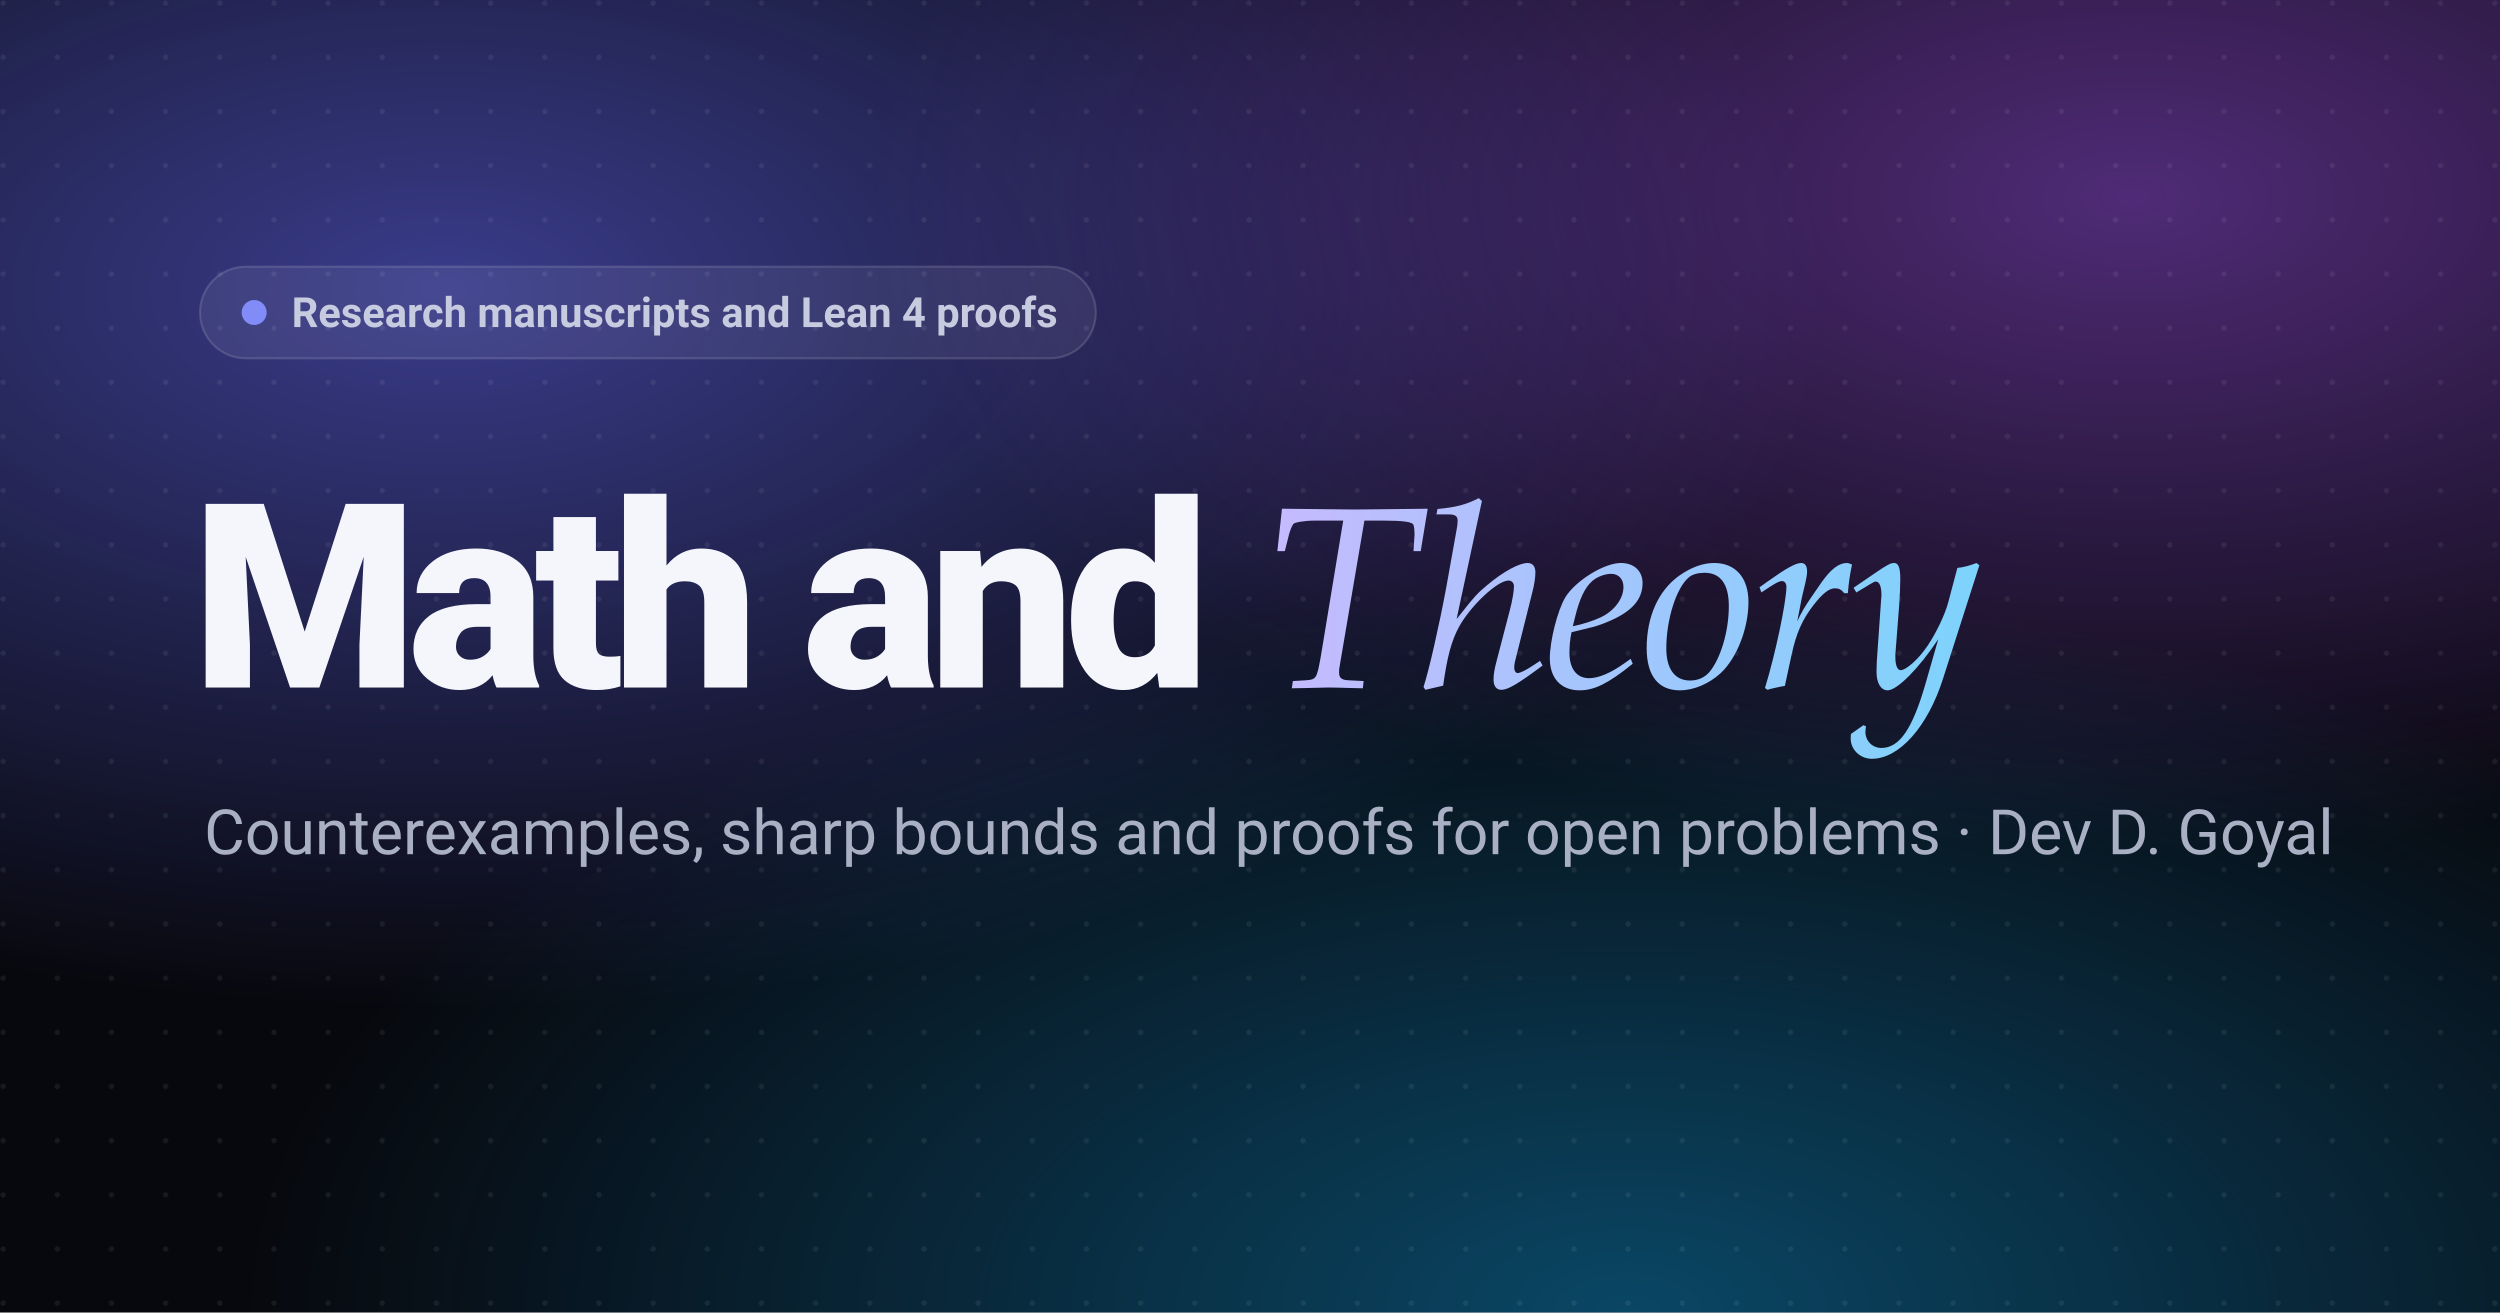
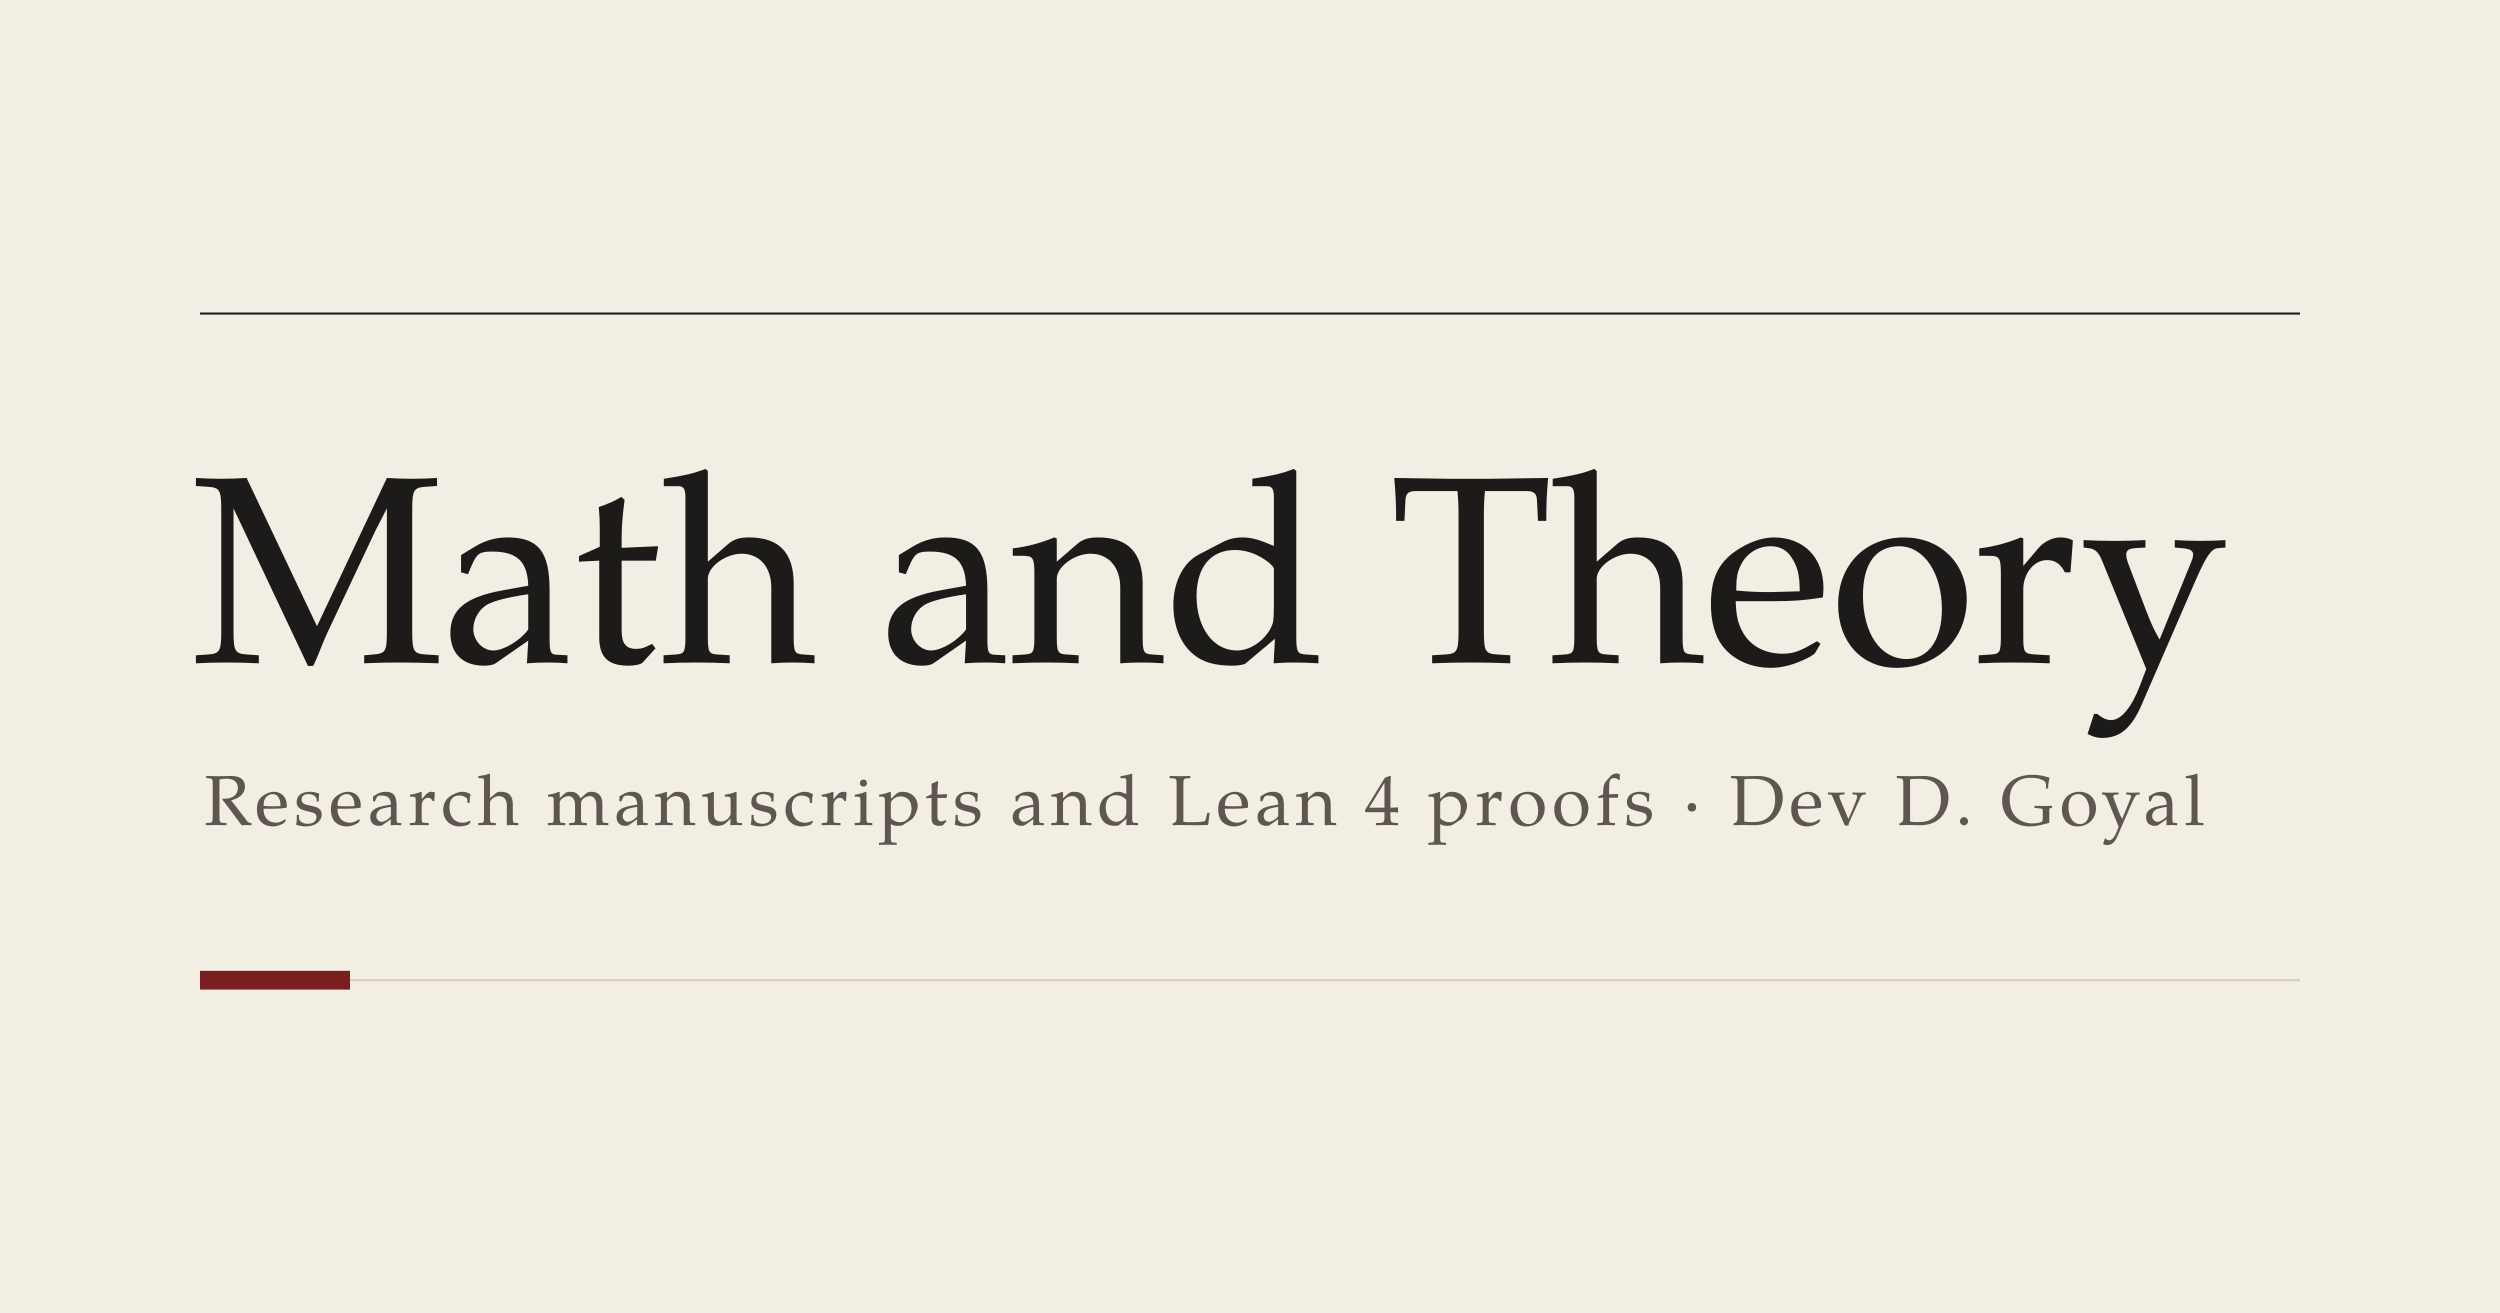
<svg xmlns="http://www.w3.org/2000/svg" width="1200" height="630" viewBox="0 0 1200 630">
-   <defs>
-     <radialGradient id="a" cx="18%" cy="22%" r="55%">
-       <stop offset="0" stop-color="#6366f1" stop-opacity=".55" />
-       <stop offset="1" stop-color="#6366f1" stop-opacity="0" />
-     </radialGradient>
-     <radialGradient id="b" cx="85%" cy="15%" r="50%">
-       <stop offset="0" stop-color="#a855f7" stop-opacity=".45" />
-       <stop offset="1" stop-color="#a855f7" stop-opacity="0" />
-     </radialGradient>
-     <radialGradient id="c" cx="65%" cy="100%" r="55%">
-       <stop offset="0" stop-color="#0ea5e9" stop-opacity=".4" />
-       <stop offset="1" stop-color="#0ea5e9" stop-opacity="0" />
-     </radialGradient>
-     <linearGradient id="t" x1="0" x2="1">
-       <stop offset="0" stop-color="#a5b4fc" />
-       <stop offset=".5" stop-color="#d8b4fe" />
-       <stop offset="1" stop-color="#7dd3fc" />
-     </linearGradient>
-     <pattern id="d" width="26" height="26" patternUnits="userSpaceOnUse">
-       <circle cx="1.5" cy="1.5" r="1.3" fill="#ffffff" fill-opacity=".07" />
-     </pattern>
-   </defs>
-   <rect width="1200" height="630" fill="#07080d" />
-   <rect width="1200" height="630" fill="url(#a)" />
-   <rect width="1200" height="630" fill="url(#b)" />
-   <rect width="1200" height="630" fill="url(#c)" />
-   <rect width="1200" height="630" fill="url(#d)" />
-   <rect x="96" y="128" width="430" height="44" rx="22" fill="#ffffff" fill-opacity=".07" stroke="#ffffff" stroke-opacity=".14" />
-   <circle cx="122" cy="150" r="6" fill="#818cf8" />
-   <text x="140" y="157" font-family="system-ui, 'Segoe UI', Roboto, Arial, sans-serif" font-size="20" font-weight="600" fill="#c7cbe0">Research manuscripts and Lean 4 proofs</text>
-   <text x="92" y="330" font-family="system-ui, 'Segoe UI', Roboto, Arial, sans-serif" font-size="124" font-weight="800" letter-spacing="-5" fill="#f5f6fb">Math and <tspan font-family="'Iowan Old Style', 'Palatino Linotype', Palatino, Georgia, serif" font-style="italic" font-weight="500" letter-spacing="-2" fill="url(#t)">Theory</tspan>
-   </text>
-   <text x="98" y="410" font-family="system-ui, 'Segoe UI', Roboto, Arial, sans-serif" font-size="30" fill="#aab0c4">Counterexamples, sharp bounds and proofs for open problems · Dev D. Goyal</text>
+   <rect width="1200" height="630" fill="#f3eee4" />
+   <rect x="96" y="150" width="1008" height="1" fill="#1c1b19" />
+   <text x="92" y="318" font-family="'TeX Gyre Pagella', P052, Palatino, Georgia, serif" font-size="128" fill="#1c1b19" letter-spacing="-1">Math and Theory</text>
+   <text x="98" y="396" font-family="'TeX Gyre Pagella', P052, Palatino, Georgia, serif" font-size="34" fill="#5d574f" letter-spacing="2.4" style="font-variant-caps: all-small-caps; font-variant-numeric: oldstyle-nums">Research manuscripts and Lean 4 proofs · Dev D. Goyal</text>
+   <rect x="96" y="470" width="1008" height="1" fill="#d6cdbc" />
+   <rect x="96" y="466" width="72" height="9" fill="#7a1f1f" />
</svg>
